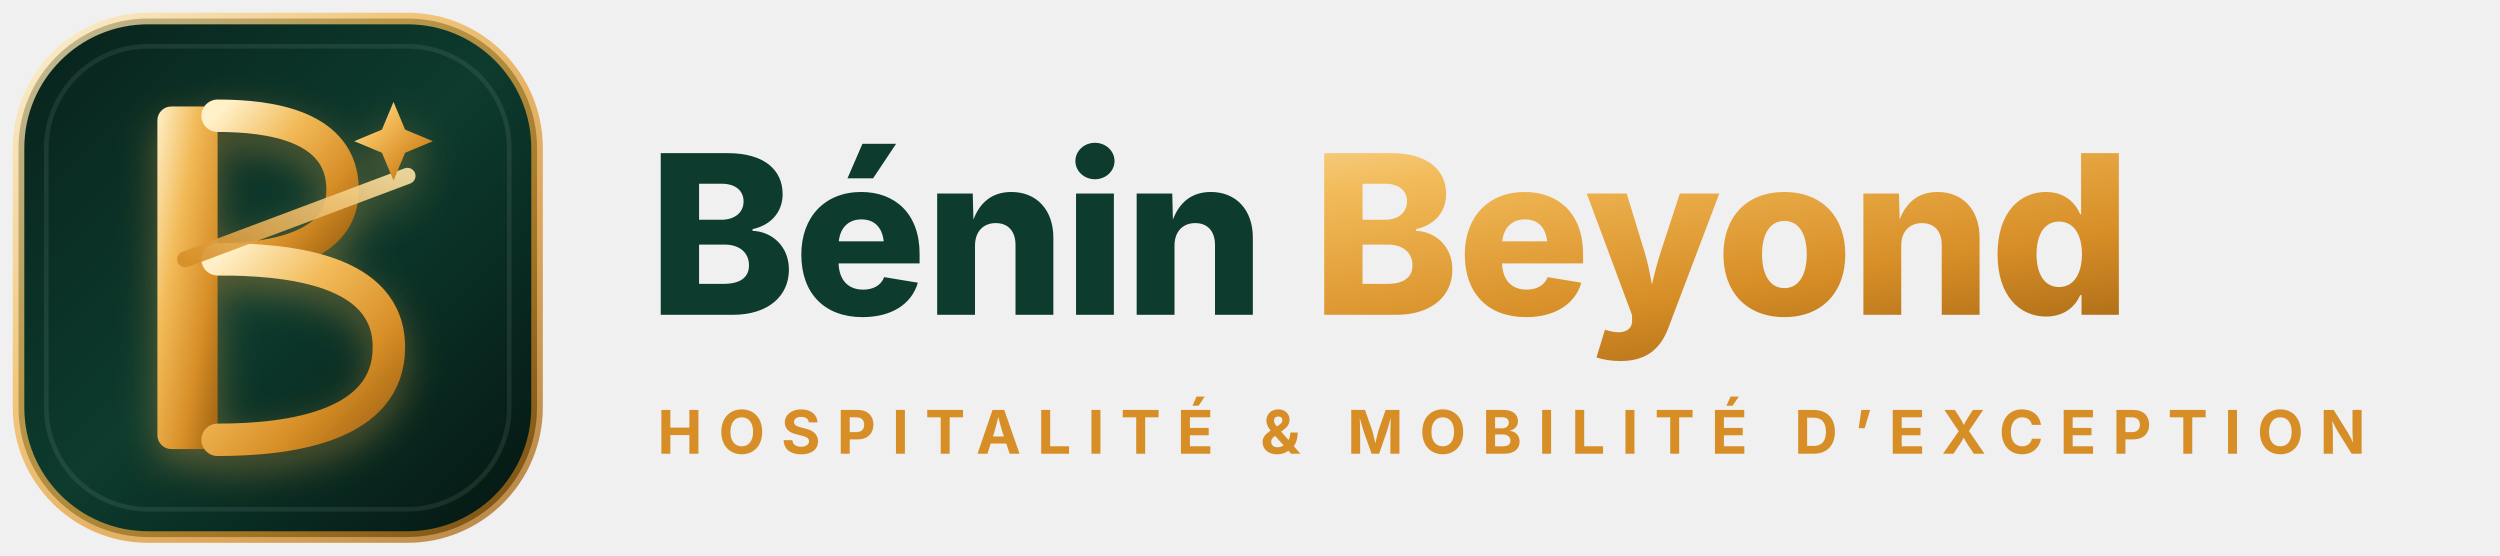
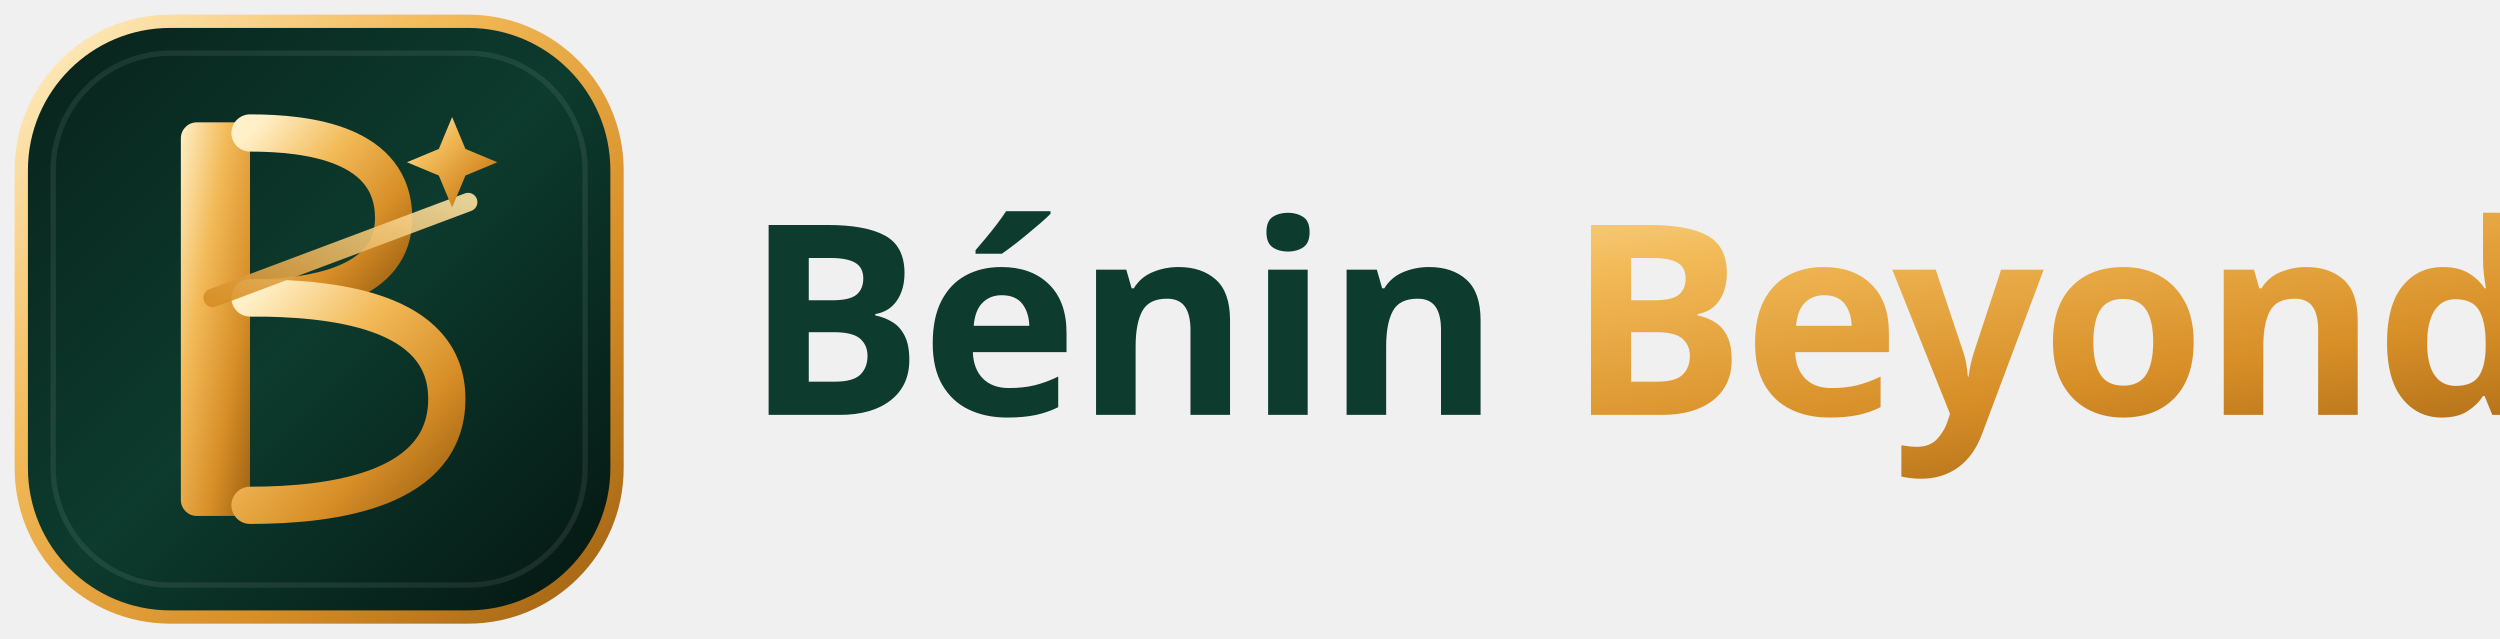
- <svg xmlns="http://www.w3.org/2000/svg" viewBox="0 0 540 120" width="540" height="120">
+ <svg xmlns="http://www.w3.org/2000/svg" viewBox="0 0 470 120" width="470" height="120">
  <defs>
    <linearGradient id="bb-bg" x1="0%" y1="0%" x2="100%" y2="100%">
      <stop offset="0%" stop-color="#08221B" />
      <stop offset="50%" stop-color="#0D3B2E" />
      <stop offset="100%" stop-color="#041510" />
    </linearGradient>
    <linearGradient id="bb-gold" x1="0%" y1="0%" x2="100%" y2="100%">
      <stop offset="0%" stop-color="#FFF0C8" />
      <stop offset="35%" stop-color="#F2BA58" />
      <stop offset="70%" stop-color="#D78E27" />
      <stop offset="100%" stop-color="#9E6111" />
    </linearGradient>
    <linearGradient id="bb-gold-soft" x1="0%" y1="100%" x2="100%" y2="0%">
      <stop offset="0%" stop-color="#D78E27" />
      <stop offset="100%" stop-color="#FCE1A2" />
    </linearGradient>
-     <filter id="bb-glow" x="-20%" y="-20%" width="140%" height="140%">
-       <feDropShadow dx="0" dy="3" stdDeviation="4" flood-color="#E09F3E" flood-opacity="0.4" />
-     </filter>
  </defs>
-   <g transform="translate(0, 0)">
-     <rect x="4" y="4" width="112" height="112" rx="28" fill="url(#bb-bg)" stroke="url(#bb-gold)" stroke-width="2.5" stroke-opacity="0.75" />
-     <rect x="10" y="10" width="100" height="100" rx="22" fill="none" stroke="#FFFFFF" stroke-opacity="0.08" stroke-width="1" />
-     <g filter="url(#bb-glow)">
-       <path d="M34 26 C34 24.34 35.34 23 37 23 L44 23 C45.66 23 47 24.34 47 26 L47 94 C47 95.66 45.66 97 44 97 L37 97 C35.34 97 34 95.66 34 94 Z" fill="url(#bb-gold)" />
-       <path d="M47 25 C58 25 74 27 74 41 C74 53 60 56 47 56" fill="none" stroke="url(#bb-gold)" stroke-width="7" stroke-linecap="round" stroke-linejoin="round" />
-       <path d="M47 56 C62 56 84 58 84 75 C84 92 63 95 47 95" fill="none" stroke="url(#bb-gold)" stroke-width="7" stroke-linecap="round" stroke-linejoin="round" />
-       <path d="M40 56 L88 38" stroke="url(#bb-gold-soft)" stroke-width="3.5" stroke-linecap="round" opacity="0.9" />
-       <path d="M85 22 L87.5 28 L93.5 30.5 L87.5 33 L85 39 L82.5 33 L76.5 30.5 L82.5 28 Z" fill="url(#bb-gold)" />
-     </g>
+   <rect x="4" y="4" width="112" height="112" rx="28" fill="url(#bb-bg)" stroke="url(#bb-gold)" stroke-width="2.5" />
+   <rect x="10" y="10" width="100" height="100" rx="22" fill="none" stroke="#FFFFFF" stroke-opacity="0.08" stroke-width="1" />
+   <g>
+     <path d="M34 26 C34 24.34 35.34 23 37 23 L44 23 C45.66 23 47 24.34 47 26 L47 94 C47 95.66 45.66 97 44 97 L37 97 C35.34 97 34 95.66 34 94 Z" fill="url(#bb-gold)" />
+     <path d="M47 25 C58 25 74 27 74 41 C74 53 60 56 47 56" fill="none" stroke="url(#bb-gold)" stroke-width="7" stroke-linecap="round" stroke-linejoin="round" />
+     <path d="M47 56 C62 56 84 58 84 75 C84 92 63 95 47 95" fill="none" stroke="url(#bb-gold)" stroke-width="7" stroke-linecap="round" stroke-linejoin="round" />
+     <path d="M40 56 L88 38" stroke="url(#bb-gold-soft)" stroke-width="3.5" stroke-linecap="round" opacity="0.9" />
+     <path d="M85 22 L87.5 28 L93.5 30.5 L87.5 33 L85 39 L82.5 33 L76.5 30.5 L82.5 28 Z" fill="url(#bb-gold)" />
  </g>
-   <g transform="translate(140, 0)">
-     <text x="0" y="68" font-family="'Urbanist', 'Outfit', 'Plus Jakarta Sans', system-ui, -apple-system, sans-serif" font-size="48" font-weight="800" fill="#0D3B2E" letter-spacing="-0.5">
-       Bénin <tspan fill="url(#bb-gold)">Beyond</tspan>
-     </text>
-     <text x="2" y="98" font-family="'Plus Jakarta Sans', 'Inter', system-ui, -apple-system, sans-serif" font-size="13" font-weight="700" fill="#D78E27" letter-spacing="3.5">
-       HOSPITALITÉ &amp; MOBILITÉ D’EXCEPTION
-     </text>
-   </g>
+   <text x="140" y="78" font-family="'Outfit', 'Urbanist', 'Plus Jakarta Sans', system-ui, sans-serif" font-size="50" font-weight="800" letter-spacing="-0.5" fill="#0D3B2E">Bénin <tspan fill="url(#bb-gold)">Beyond</tspan>
+   </text>
</svg>
